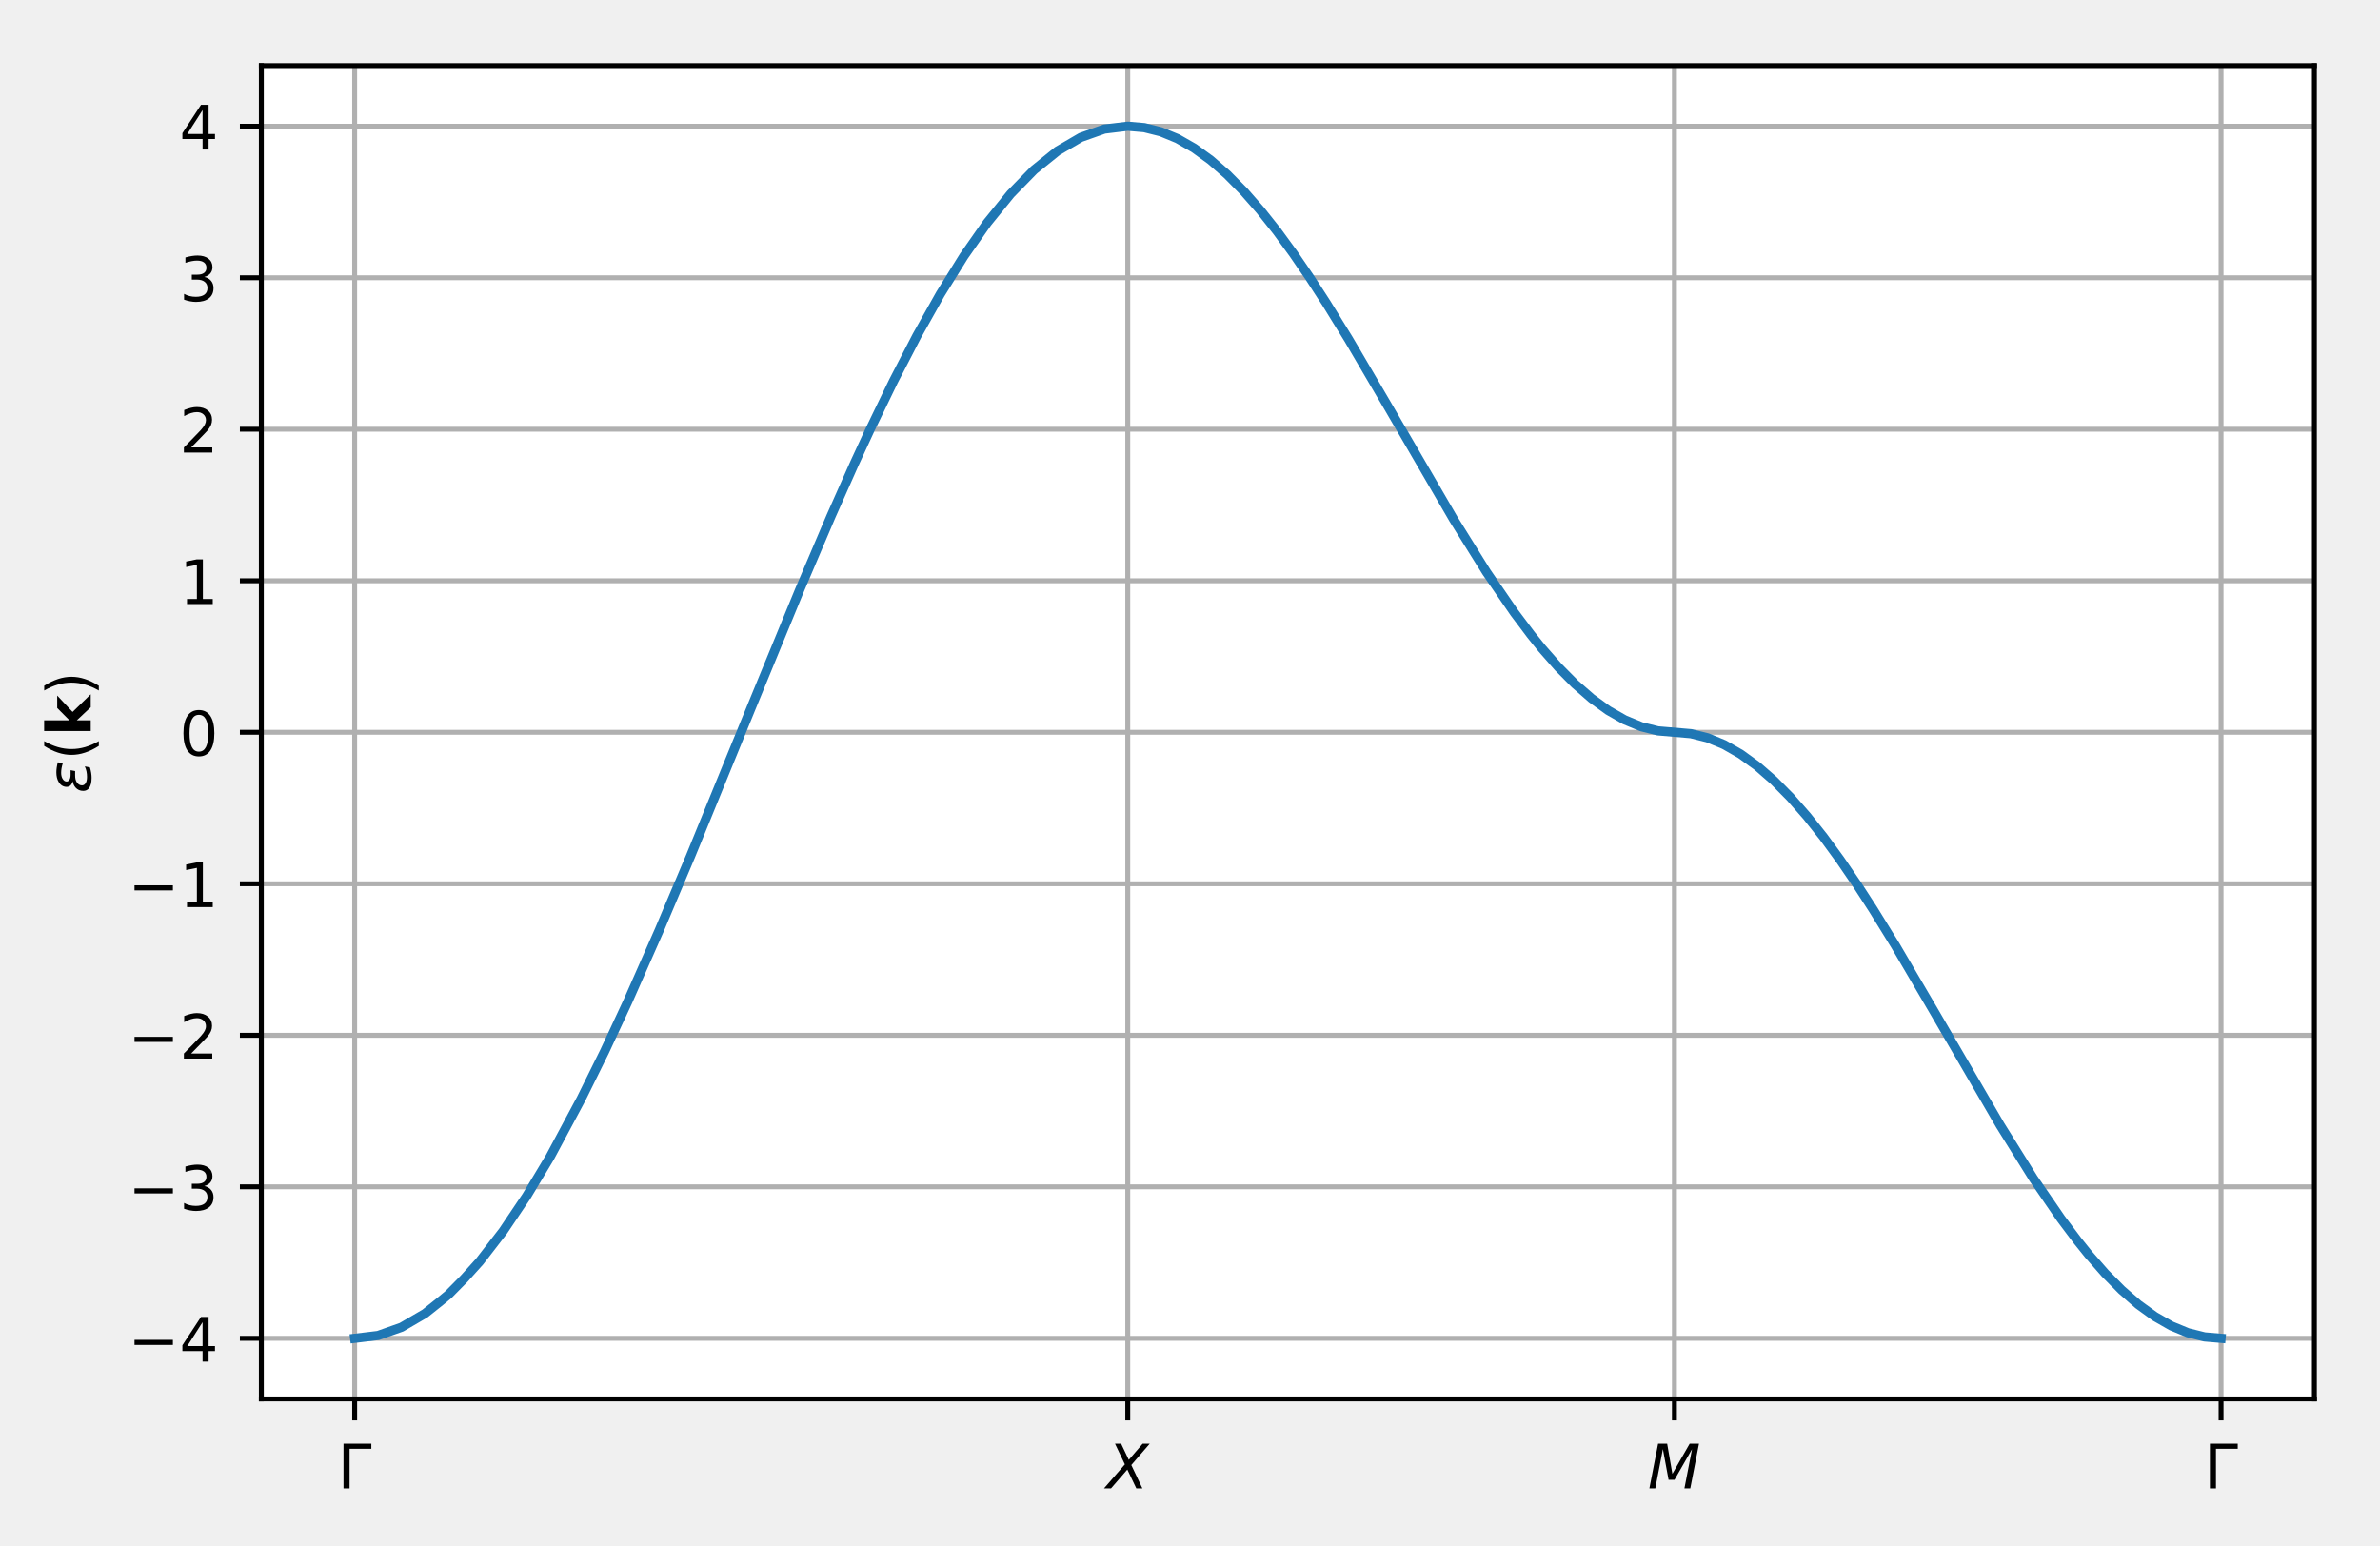
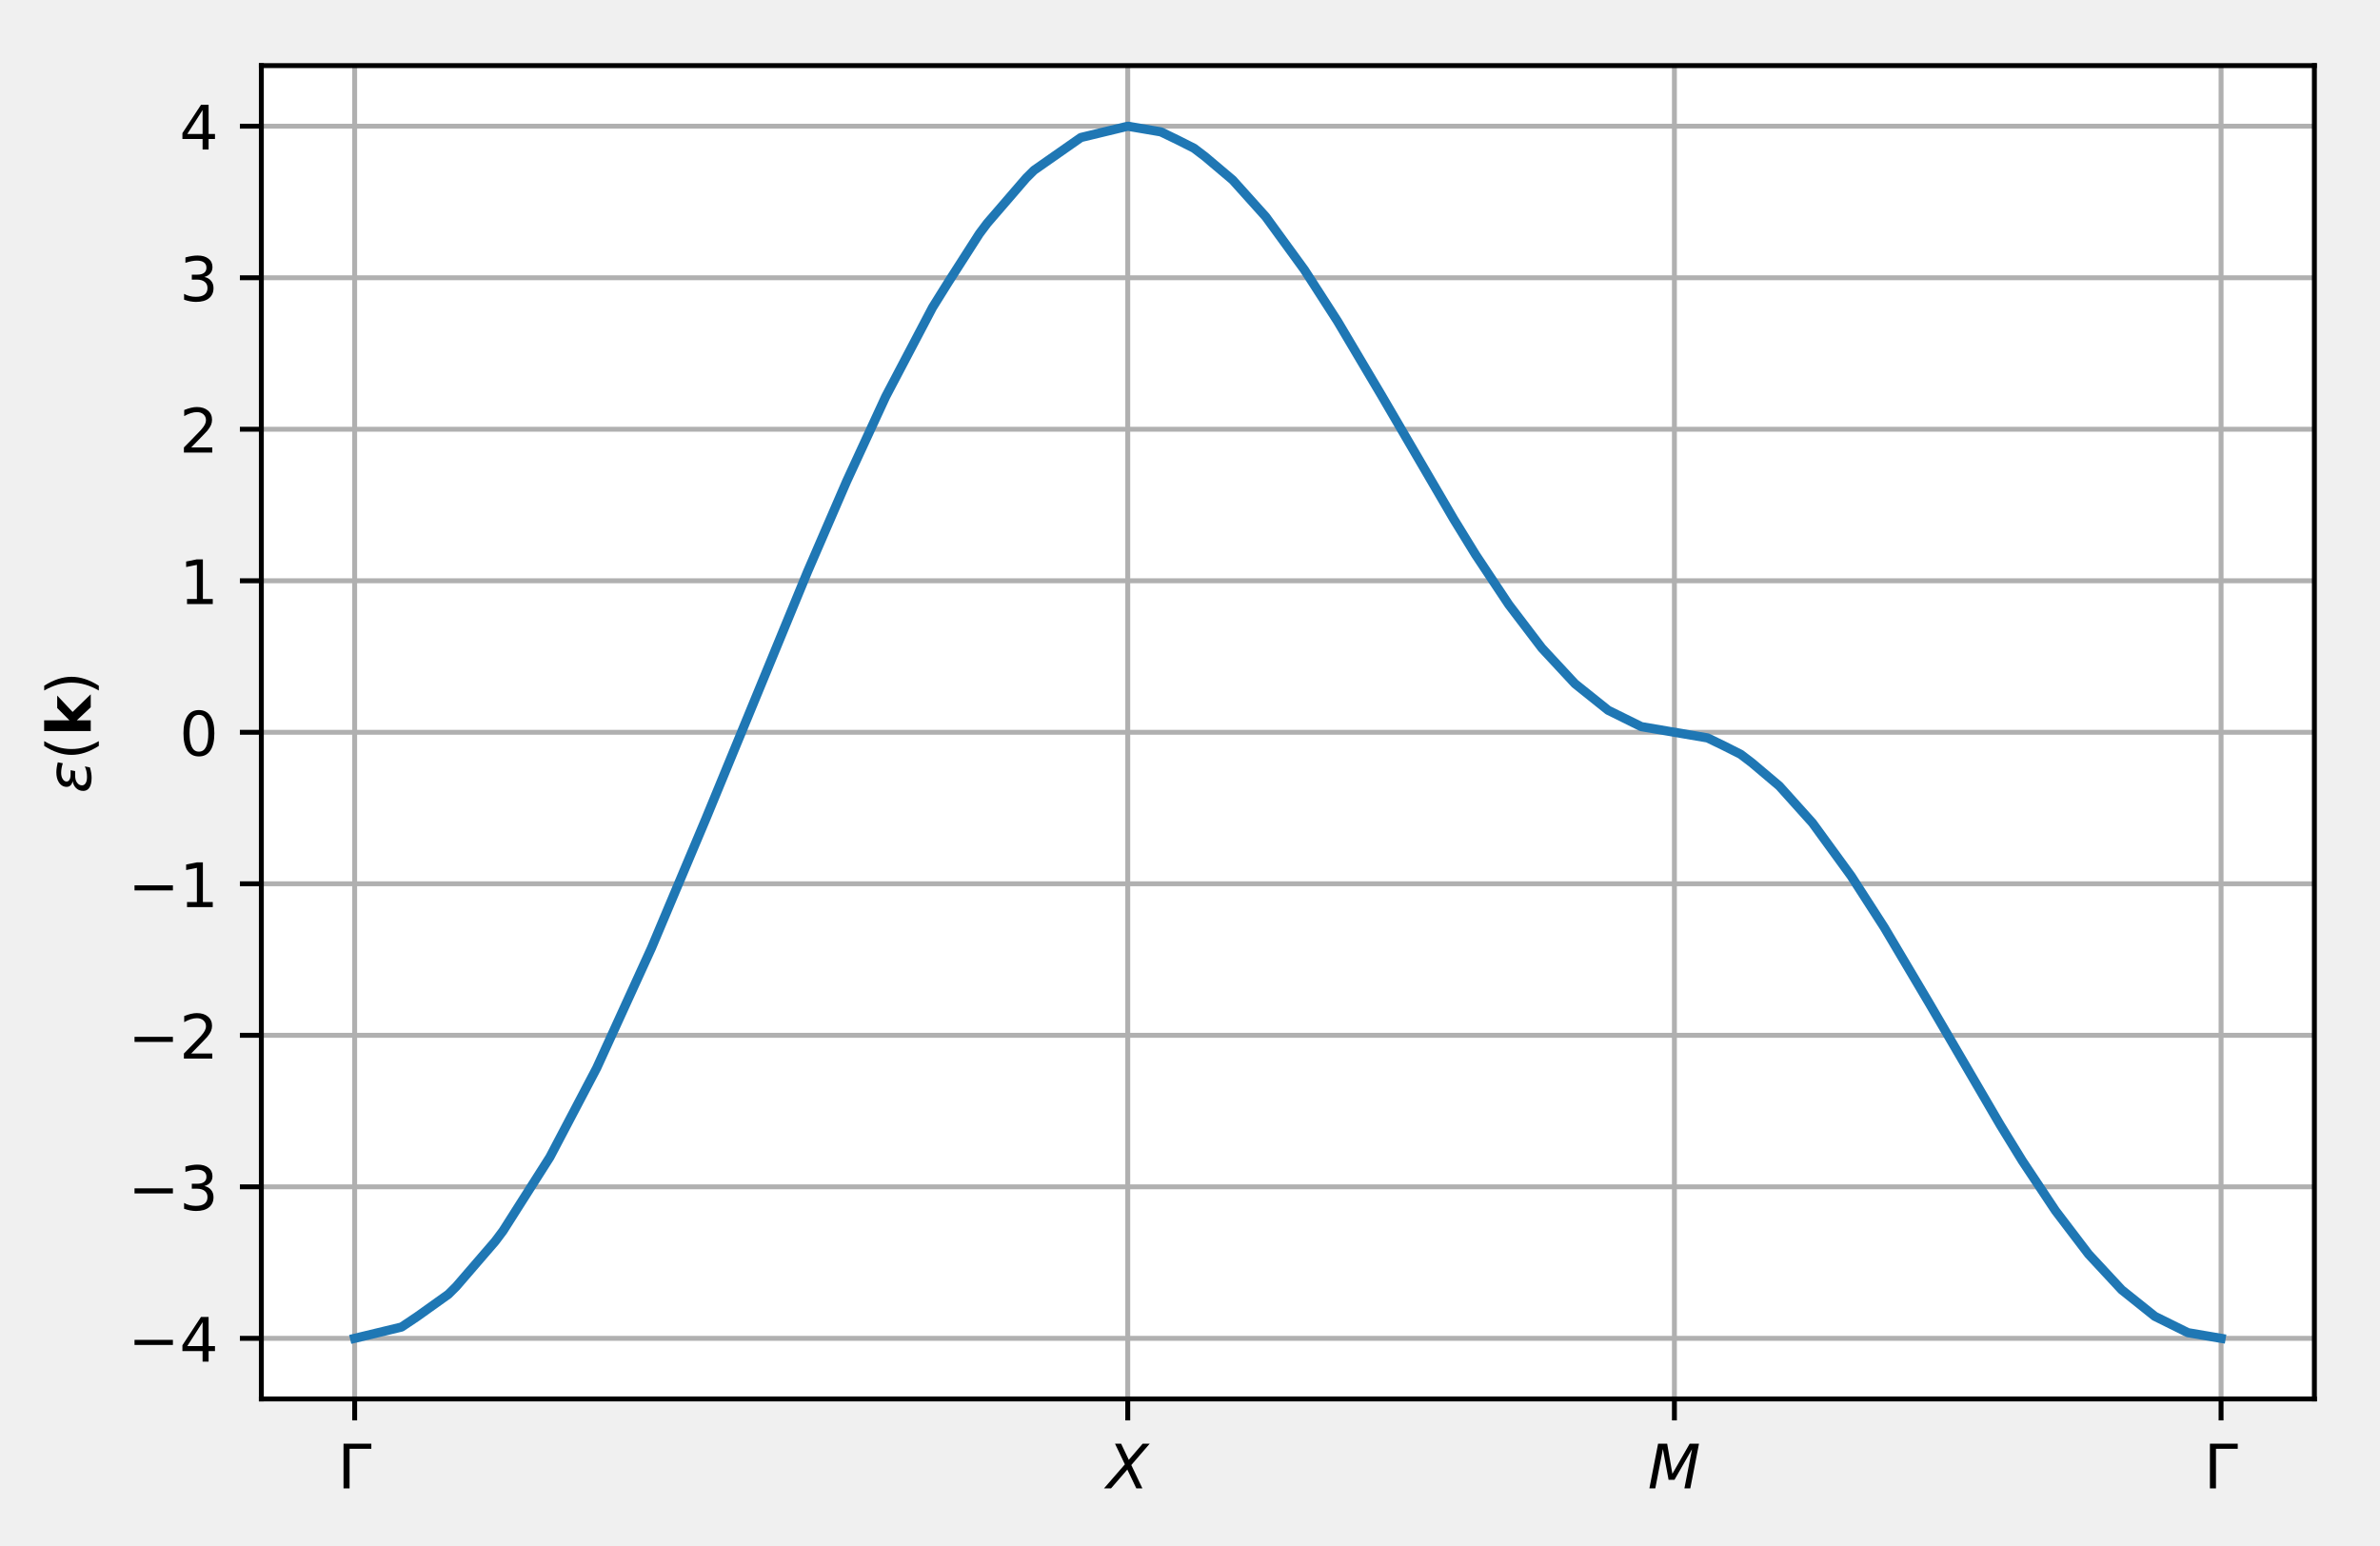
<svg xmlns="http://www.w3.org/2000/svg" xmlns:xlink="http://www.w3.org/1999/xlink" height="252.018pt" version="1.1" viewBox="0 0 388.12 252.018" width="388.12pt">
  <defs>
    <style type="text/css">
*{stroke-linecap:butt;stroke-linejoin:round;}
  </style>
  </defs>
  <g id="figure_1">
    <g id="patch_1">
      <path d="M 0 252.018  L 388.12 252.018  L 388.12 0  L 0 0  z " style="fill:none;" />
    </g>
    <g id="axes_1">
      <g id="patch_2">
        <path d="M 42.62 228.14  L 377.42 228.14  L 377.42 10.7  L 42.62 10.7  z " style="fill:#ffffff;" />
      </g>
      <g id="matplotlib.axis_1">
        <g id="xtick_1">
          <g id="line2d_1">
-             <path clip-path="url(#p957ed9095c)" d="M 57.838 228.14  L 57.838 10.7  " style="fill:none;stroke:#b0b0b0;stroke-linecap:square;stroke-width:0.8;" />
+             <path clip-path="url(#p48d134c57f)" d="M 57.838 228.14  L 57.838 10.7  " style="fill:none;stroke:#b0b0b0;stroke-linecap:square;stroke-width:0.8;" />
          </g>
          <g id="line2d_2">
            <defs>
-               <path d="M 0 0  L 0 3.5  " id="mb295e976ca" style="stroke:#000000;stroke-width:0.8;" />
-             </defs>
-             <g>
-               <use style="stroke:#000000;stroke-width:0.8;" x="57.838" xlink:href="#mb295e976ca" y="228.14" />
+               <path d="M 0 0  L 0 3.5  " id="m91b200043a" style="stroke:#000000;stroke-width:0.8;" />
+             </defs>
+             <g>
+               <use style="stroke:#000000;stroke-width:0.8;" x="57.838" xlink:href="#m91b200043a" y="228.14" />
            </g>
          </g>
          <g id="text_1">
            <defs>
              <path d="M 9.812 0  L 9.812 72.906  L 55.172 72.906  L 55.172 64.594  L 19.672 64.594  L 19.672 0  z " id="DejaVuSans-393" />
            </defs>
            <g transform="translate(55.03849 242.7384)scale(0.1 -0.1)">
              <use transform="translate(0 0.09375)" xlink:href="#DejaVuSans-393" />
            </g>
          </g>
        </g>
        <g id="xtick_2">
          <g id="line2d_3">
-             <path clip-path="url(#p957ed9095c)" d="M 183.91 228.14  L 183.91 10.7  " style="fill:none;stroke:#b0b0b0;stroke-linecap:square;stroke-width:0.8;" />
+             <path clip-path="url(#p48d134c57f)" d="M 183.91 228.14  L 183.91 10.7  " style="fill:none;stroke:#b0b0b0;stroke-linecap:square;stroke-width:0.8;" />
          </g>
          <g id="line2d_4">
            <g>
-               <use style="stroke:#000000;stroke-width:0.8;" x="183.91" xlink:href="#mb295e976ca" y="228.14" />
+               <use style="stroke:#000000;stroke-width:0.8;" x="183.91" xlink:href="#m91b200043a" y="228.14" />
            </g>
          </g>
          <g id="text_2">
            <defs>
              <path d="M 13.719 72.906  L 23.688 72.906  L 36.188 46.578  L 58.797 72.906  L 70.312 72.906  L 40.281 38.094  L 58.406 0  L 48.484 0  L 33.797 30.719  L 7.172 0  L -4.297 0  L 29.781 39.203  z " id="DejaVuSans-Oblique-58" />
            </defs>
            <g transform="translate(180.46 242.7384)scale(0.1 -0.1)">
              <use transform="translate(0 0.09375)" xlink:href="#DejaVuSans-Oblique-58" />
            </g>
          </g>
        </g>
        <g id="xtick_3">
          <g id="line2d_5">
-             <path clip-path="url(#p957ed9095c)" d="M 273.056 228.14  L 273.056 10.7  " style="fill:none;stroke:#b0b0b0;stroke-linecap:square;stroke-width:0.8;" />
+             <path clip-path="url(#p48d134c57f)" d="M 273.056 228.14  L 273.056 10.7  " style="fill:none;stroke:#b0b0b0;stroke-linecap:square;stroke-width:0.8;" />
          </g>
          <g id="line2d_6">
            <g>
-               <use style="stroke:#000000;stroke-width:0.8;" x="273.056" xlink:href="#mb295e976ca" y="228.14" />
+               <use style="stroke:#000000;stroke-width:0.8;" x="273.056" xlink:href="#m91b200043a" y="228.14" />
            </g>
          </g>
          <g id="text_3">
            <defs>
              <path d="M 16.891 72.906  L 31.688 72.906  L 40.188 23.781  L 68.406 72.906  L 83.594 72.906  L 69.391 0  L 59.812 0  L 72.219 63.922  L 43.609 14.016  L 33.984 14.016  L 24.703 64.109  L 12.312 0  L 2.688 0  z " id="DejaVuSans-Oblique-4d" />
            </defs>
            <g transform="translate(268.7061 242.7384)scale(0.1 -0.1)">
              <use transform="translate(0 0.09375)" xlink:href="#DejaVuSans-Oblique-4d" />
            </g>
          </g>
        </g>
        <g id="xtick_4">
          <g id="line2d_7">
-             <path clip-path="url(#p957ed9095c)" d="M 362.202 228.14  L 362.202 10.7  " style="fill:none;stroke:#b0b0b0;stroke-linecap:square;stroke-width:0.8;" />
+             <path clip-path="url(#p48d134c57f)" d="M 362.202 228.14  L 362.202 10.7  " style="fill:none;stroke:#b0b0b0;stroke-linecap:square;stroke-width:0.8;" />
          </g>
          <g id="line2d_8">
            <g>
-               <use style="stroke:#000000;stroke-width:0.8;" x="362.202" xlink:href="#mb295e976ca" y="228.14" />
+               <use style="stroke:#000000;stroke-width:0.8;" x="362.202" xlink:href="#m91b200043a" y="228.14" />
            </g>
          </g>
          <g id="text_4">
            <g transform="translate(359.4021 242.7384)scale(0.1 -0.1)">
              <use transform="translate(0 0.09375)" xlink:href="#DejaVuSans-393" />
            </g>
          </g>
        </g>
      </g>
      <g id="matplotlib.axis_2">
        <g id="ytick_1">
          <g id="line2d_9">
-             <path clip-path="url(#p957ed9095c)" d="M 42.62 218.256  L 377.42 218.256  " style="fill:none;stroke:#b0b0b0;stroke-linecap:square;stroke-width:0.8;" />
+             <path clip-path="url(#p48d134c57f)" d="M 42.62 218.256  L 377.42 218.256  " style="fill:none;stroke:#b0b0b0;stroke-linecap:square;stroke-width:0.8;" />
          </g>
          <g id="line2d_10">
            <defs>
-               <path d="M 0 0  L -3.5 0  " id="md07738a075" style="stroke:#000000;stroke-width:0.8;" />
-             </defs>
-             <g>
-               <use style="stroke:#000000;stroke-width:0.8;" x="42.62" xlink:href="#md07738a075" y="218.256" />
+               <path d="M 0 0  L -3.5 0  " id="m6d31294171" style="stroke:#000000;stroke-width:0.8;" />
+             </defs>
+             <g>
+               <use style="stroke:#000000;stroke-width:0.8;" x="42.62" xlink:href="#m6d31294171" y="218.256" />
            </g>
          </g>
          <g id="text_5">
            <defs>
              <path d="M 10.594 35.5  L 73.188 35.5  L 73.188 27.203  L 10.594 27.203  z " id="DejaVuSans-2212" />
              <path d="M 37.797 64.312  L 12.891 25.391  L 37.797 25.391  z M 35.203 72.906  L 47.609 72.906  L 47.609 25.391  L 58.016 25.391  L 58.016 17.188  L 47.609 17.188  L 47.609 0  L 37.797 0  L 37.797 17.188  L 4.891 17.188  L 4.891 26.703  z " id="DejaVuSans-34" />
            </defs>
            <g transform="translate(20.87813 222.0556)scale(0.1 -0.1)">
              <use xlink:href="#DejaVuSans-2212" />
              <use x="83.789" xlink:href="#DejaVuSans-34" />
            </g>
          </g>
        </g>
        <g id="ytick_2">
          <g id="line2d_11">
-             <path clip-path="url(#p957ed9095c)" d="M 42.62 193.547  L 377.42 193.547  " style="fill:none;stroke:#b0b0b0;stroke-linecap:square;stroke-width:0.8;" />
+             <path clip-path="url(#p48d134c57f)" d="M 42.62 193.547  L 377.42 193.547  " style="fill:none;stroke:#b0b0b0;stroke-linecap:square;stroke-width:0.8;" />
          </g>
          <g id="line2d_12">
            <g>
-               <use style="stroke:#000000;stroke-width:0.8;" x="42.62" xlink:href="#md07738a075" y="193.547" />
+               <use style="stroke:#000000;stroke-width:0.8;" x="42.62" xlink:href="#m6d31294171" y="193.547" />
            </g>
          </g>
          <g id="text_6">
            <defs>
              <path d="M 40.578 39.312  Q 47.656 37.797 51.625 33  Q 55.609 28.219 55.609 21.188  Q 55.609 10.406 48.188 4.484  Q 40.766 -1.422 27.094 -1.422  Q 22.516 -1.422 17.656 -0.516  Q 12.797 0.391 7.625 2.203  L 7.625 11.719  Q 11.719 9.328 16.594 8.109  Q 21.484 6.891 26.812 6.891  Q 36.078 6.891 40.938 10.547  Q 45.797 14.203 45.797 21.188  Q 45.797 27.641 41.281 31.266  Q 36.766 34.906 28.719 34.906  L 20.219 34.906  L 20.219 43.016  L 29.109 43.016  Q 36.375 43.016 40.234 45.922  Q 44.094 48.828 44.094 54.297  Q 44.094 59.906 40.109 62.906  Q 36.141 65.922 28.719 65.922  Q 24.656 65.922 20.016 65.031  Q 15.375 64.156 9.812 62.312  L 9.812 71.094  Q 15.438 72.656 20.344 73.438  Q 25.25 74.219 29.594 74.219  Q 40.828 74.219 47.359 69.109  Q 53.906 64.016 53.906 55.328  Q 53.906 49.266 50.438 45.094  Q 46.969 40.922 40.578 39.312  z " id="DejaVuSans-33" />
            </defs>
            <g transform="translate(20.87813 197.3465)scale(0.1 -0.1)">
              <use xlink:href="#DejaVuSans-2212" />
              <use x="83.789" xlink:href="#DejaVuSans-33" />
            </g>
          </g>
        </g>
        <g id="ytick_3">
          <g id="line2d_13">
-             <path clip-path="url(#p957ed9095c)" d="M 42.62 168.838  L 377.42 168.838  " style="fill:none;stroke:#b0b0b0;stroke-linecap:square;stroke-width:0.8;" />
+             <path clip-path="url(#p48d134c57f)" d="M 42.62 168.838  L 377.42 168.838  " style="fill:none;stroke:#b0b0b0;stroke-linecap:square;stroke-width:0.8;" />
          </g>
          <g id="line2d_14">
            <g>
-               <use style="stroke:#000000;stroke-width:0.8;" x="42.62" xlink:href="#md07738a075" y="168.838" />
+               <use style="stroke:#000000;stroke-width:0.8;" x="42.62" xlink:href="#m6d31294171" y="168.838" />
            </g>
          </g>
          <g id="text_7">
            <defs>
              <path d="M 19.188 8.297  L 53.609 8.297  L 53.609 0  L 7.328 0  L 7.328 8.297  Q 12.938 14.109 22.625 23.891  Q 32.328 33.688 34.812 36.531  Q 39.547 41.844 41.422 45.531  Q 43.312 49.219 43.312 52.781  Q 43.312 58.594 39.234 62.25  Q 35.156 65.922 28.609 65.922  Q 23.969 65.922 18.812 64.312  Q 13.672 62.703 7.812 59.422  L 7.812 69.391  Q 13.766 71.781 18.938 73  Q 24.125 74.219 28.422 74.219  Q 39.75 74.219 46.484 68.547  Q 53.219 62.891 53.219 53.422  Q 53.219 48.922 51.531 44.891  Q 49.859 40.875 45.406 35.406  Q 44.188 33.984 37.641 27.219  Q 31.109 20.453 19.188 8.297  z " id="DejaVuSans-32" />
            </defs>
            <g transform="translate(20.87813 172.6374)scale(0.1 -0.1)">
              <use xlink:href="#DejaVuSans-2212" />
              <use x="83.789" xlink:href="#DejaVuSans-32" />
            </g>
          </g>
        </g>
        <g id="ytick_4">
          <g id="line2d_15">
-             <path clip-path="url(#p957ed9095c)" d="M 42.62 144.129  L 377.42 144.129  " style="fill:none;stroke:#b0b0b0;stroke-linecap:square;stroke-width:0.8;" />
+             <path clip-path="url(#p48d134c57f)" d="M 42.62 144.129  L 377.42 144.129  " style="fill:none;stroke:#b0b0b0;stroke-linecap:square;stroke-width:0.8;" />
          </g>
          <g id="line2d_16">
            <g>
-               <use style="stroke:#000000;stroke-width:0.8;" x="42.62" xlink:href="#md07738a075" y="144.129" />
+               <use style="stroke:#000000;stroke-width:0.8;" x="42.62" xlink:href="#m6d31294171" y="144.129" />
            </g>
          </g>
          <g id="text_8">
            <defs>
              <path d="M 12.406 8.297  L 28.516 8.297  L 28.516 63.922  L 10.984 60.406  L 10.984 69.391  L 28.422 72.906  L 38.281 72.906  L 38.281 8.297  L 54.391 8.297  L 54.391 0  L 12.406 0  z " id="DejaVuSans-31" />
            </defs>
            <g transform="translate(20.87813 147.9283)scale(0.1 -0.1)">
              <use xlink:href="#DejaVuSans-2212" />
              <use x="83.789" xlink:href="#DejaVuSans-31" />
            </g>
          </g>
        </g>
        <g id="ytick_5">
          <g id="line2d_17">
-             <path clip-path="url(#p957ed9095c)" d="M 42.62 119.42  L 377.42 119.42  " style="fill:none;stroke:#b0b0b0;stroke-linecap:square;stroke-width:0.8;" />
+             <path clip-path="url(#p48d134c57f)" d="M 42.62 119.42  L 377.42 119.42  " style="fill:none;stroke:#b0b0b0;stroke-linecap:square;stroke-width:0.8;" />
          </g>
          <g id="line2d_18">
            <g>
-               <use style="stroke:#000000;stroke-width:0.8;" x="42.62" xlink:href="#md07738a075" y="119.42" />
+               <use style="stroke:#000000;stroke-width:0.8;" x="42.62" xlink:href="#m6d31294171" y="119.42" />
            </g>
          </g>
          <g id="text_9">
            <defs>
              <path d="M 31.781 66.406  Q 24.172 66.406 20.328 58.906  Q 16.5 51.422 16.5 36.375  Q 16.5 21.391 20.328 13.891  Q 24.172 6.391 31.781 6.391  Q 39.453 6.391 43.281 13.891  Q 47.125 21.391 47.125 36.375  Q 47.125 51.422 43.281 58.906  Q 39.453 66.406 31.781 66.406  z M 31.781 74.219  Q 44.047 74.219 50.516 64.516  Q 56.984 54.828 56.984 36.375  Q 56.984 17.969 50.516 8.266  Q 44.047 -1.422 31.781 -1.422  Q 19.531 -1.422 13.062 8.266  Q 6.594 17.969 6.594 36.375  Q 6.594 54.828 13.062 64.516  Q 19.531 74.219 31.781 74.219  z " id="DejaVuSans-30" />
            </defs>
            <g transform="translate(29.25781 123.2192)scale(0.1 -0.1)">
              <use xlink:href="#DejaVuSans-30" />
            </g>
          </g>
        </g>
        <g id="ytick_6">
          <g id="line2d_19">
-             <path clip-path="url(#p957ed9095c)" d="M 42.62 94.711  L 377.42 94.711  " style="fill:none;stroke:#b0b0b0;stroke-linecap:square;stroke-width:0.8;" />
+             <path clip-path="url(#p48d134c57f)" d="M 42.62 94.711  L 377.42 94.711  " style="fill:none;stroke:#b0b0b0;stroke-linecap:square;stroke-width:0.8;" />
          </g>
          <g id="line2d_20">
            <g>
-               <use style="stroke:#000000;stroke-width:0.8;" x="42.62" xlink:href="#md07738a075" y="94.711" />
+               <use style="stroke:#000000;stroke-width:0.8;" x="42.62" xlink:href="#m6d31294171" y="94.711" />
            </g>
          </g>
          <g id="text_10">
            <g transform="translate(29.25781 98.51013)scale(0.1 -0.1)">
              <use xlink:href="#DejaVuSans-31" />
            </g>
          </g>
        </g>
        <g id="ytick_7">
          <g id="line2d_21">
-             <path clip-path="url(#p957ed9095c)" d="M 42.62 70.002  L 377.42 70.002  " style="fill:none;stroke:#b0b0b0;stroke-linecap:square;stroke-width:0.8;" />
+             <path clip-path="url(#p48d134c57f)" d="M 42.62 70.002  L 377.42 70.002  " style="fill:none;stroke:#b0b0b0;stroke-linecap:square;stroke-width:0.8;" />
          </g>
          <g id="line2d_22">
            <g>
-               <use style="stroke:#000000;stroke-width:0.8;" x="42.62" xlink:href="#md07738a075" y="70.002" />
+               <use style="stroke:#000000;stroke-width:0.8;" x="42.62" xlink:href="#m6d31294171" y="70.002" />
            </g>
          </g>
          <g id="text_11">
            <g transform="translate(29.25781 73.80104)scale(0.1 -0.1)">
              <use xlink:href="#DejaVuSans-32" />
            </g>
          </g>
        </g>
        <g id="ytick_8">
          <g id="line2d_23">
-             <path clip-path="url(#p957ed9095c)" d="M 42.62 45.293  L 377.42 45.293  " style="fill:none;stroke:#b0b0b0;stroke-linecap:square;stroke-width:0.8;" />
+             <path clip-path="url(#p48d134c57f)" d="M 42.62 45.293  L 377.42 45.293  " style="fill:none;stroke:#b0b0b0;stroke-linecap:square;stroke-width:0.8;" />
          </g>
          <g id="line2d_24">
            <g>
-               <use style="stroke:#000000;stroke-width:0.8;" x="42.62" xlink:href="#md07738a075" y="45.293" />
+               <use style="stroke:#000000;stroke-width:0.8;" x="42.62" xlink:href="#m6d31294171" y="45.293" />
            </g>
          </g>
          <g id="text_12">
            <g transform="translate(29.25781 49.09195)scale(0.1 -0.1)">
              <use xlink:href="#DejaVuSans-33" />
            </g>
          </g>
        </g>
        <g id="ytick_9">
          <g id="line2d_25">
-             <path clip-path="url(#p957ed9095c)" d="M 42.62 20.584  L 377.42 20.584  " style="fill:none;stroke:#b0b0b0;stroke-linecap:square;stroke-width:0.8;" />
+             <path clip-path="url(#p48d134c57f)" d="M 42.62 20.584  L 377.42 20.584  " style="fill:none;stroke:#b0b0b0;stroke-linecap:square;stroke-width:0.8;" />
          </g>
          <g id="line2d_26">
            <g>
-               <use style="stroke:#000000;stroke-width:0.8;" x="42.62" xlink:href="#md07738a075" y="20.584" />
+               <use style="stroke:#000000;stroke-width:0.8;" x="42.62" xlink:href="#m6d31294171" y="20.584" />
            </g>
          </g>
          <g id="text_13">
            <g transform="translate(29.25781 24.38285)scale(0.1 -0.1)">
              <use xlink:href="#DejaVuSans-34" />
            </g>
          </g>
        </g>
        <g id="text_14">
          <defs>
            <path d="M 19.734 29.5  Q 14.453 30.672 12.156 33.844  Q 10.453 36.078 10.453 39.109  Q 10.453 47.406 18.359 52.25  Q 24.609 56.062 34.188 56.062  Q 37.891 56.062 41.938 55.469  Q 46 54.891 50.531 53.719  L 48.969 45.562  Q 44.484 46.969 40.719 47.609  Q 36.859 48.25 33.406 48.25  Q 27.594 48.25 23.781 46  Q 19.188 43.312 19.188 39.406  Q 19.188 36.812 21.578 35.016  Q 24.422 32.859 30.078 32.859  L 37.641 32.859  L 36.234 25.438  L 29 25.438  Q 22.266 25.438 18.312 22.953  Q 12.938 19.578 12.938 14.312  Q 12.938 10.984 15.828 8.797  Q 19.438 6.062 26.812 6.062  Q 31.344 6.062 35.688 6.938  Q 40.047 7.859 43.844 9.672  L 42.188 1.312  Q 37.547 -0.047 33.297 -0.734  Q 29.047 -1.422 25.141 -1.422  Q 13.531 -1.422 8.062 3.031  Q 3.906 6.453 3.906 12.203  Q 3.906 19.969 9.375 24.75  Q 13.422 28.328 19.734 29.5  z " id="DejaVuSans-Oblique-3b5" />
            <path d="M 31 75.875  Q 24.469 64.656 21.281 53.656  Q 18.109 42.672 18.109 31.391  Q 18.109 20.125 21.312 9.062  Q 24.516 -2 31 -13.188  L 23.188 -13.188  Q 15.875 -1.703 12.234 9.375  Q 8.594 20.453 8.594 31.391  Q 8.594 42.281 12.203 53.312  Q 15.828 64.359 23.188 75.875  z " id="DejaVuSans-28" />
            <path d="M 8.406 75.984  L 25.875 75.984  L 25.875 34.625  L 46 54.688  L 66.312 54.688  L 39.594 29.594  L 68.406 0  L 47.219 0  L 25.875 22.797  L 25.875 0  L 8.406 0  z " id="DejaVuSans-Bold-6b" />
            <path d="M 8.016 75.875  L 15.828 75.875  Q 23.141 64.359 26.781 53.312  Q 30.422 42.281 30.422 31.391  Q 30.422 20.453 26.781 9.375  Q 23.141 -1.703 15.828 -13.188  L 8.016 -13.188  Q 14.5 -2 17.703 9.062  Q 20.906 20.125 20.906 31.391  Q 20.906 42.672 17.703 53.656  Q 14.5 64.656 8.016 75.875  z " id="DejaVuSans-29" />
          </defs>
          <g transform="translate(14.79844 129.37)rotate(-90)scale(0.1 -0.1)">
            <use transform="translate(0 0.015625)" xlink:href="#DejaVuSans-Oblique-3b5" />
            <use transform="translate(54.05273 0.015625)" xlink:href="#DejaVuSans-28" />
            <use transform="translate(93.06641 0.015625)" xlink:href="#DejaVuSans-Bold-6b" />
            <use transform="translate(159.5703 0.015625)" xlink:href="#DejaVuSans-29" />
          </g>
        </g>
      </g>
      <g id="line2d_27">
-         <path clip-path="url(#p957ed9095c)" d="M 57.838 218.256  L 61.659 217.795  L 65.479 216.444  L 69.3 214.215  L 71.846 212.185  L 73.12 211.129  L 75.667 208.555  L 78.214 205.73  L 82.034 200.782  L 85.854 195.098  L 89.675 188.727  L 94.769 179.209  L 98.589 171.473  L 102.409 163.266  L 107.503 151.708  L 112.597 139.652  L 122.784 114.723  L 130.425 96.146  L 135.519 84.18  L 139.339 75.574  L 141.886 70.056  L 145.707 62.149  L 149.527 54.759  L 153.347 47.953  L 157.168 41.793  L 160.988 36.334  L 164.808 31.626  L 168.629 27.711  L 172.449 24.625  L 176.269 22.396  L 180.09 21.045  L 183.91 20.584  L 183.91 20.584  L 186.611 20.814  L 189.313 21.49  L 192.014 22.604  L 194.716 24.147  L 197.417 26.105  L 200.118 28.459  L 202.82 31.188  L 205.521 34.268  L 208.223 37.671  L 210.924 41.366  L 213.625 45.32  L 216.327 49.496  L 219.929 55.334  L 226.232 66.088  L 237.037 84.67  L 242.44 93.339  L 246.943 99.897  L 249.644 103.494  L 251.445 105.735  L 254.146 108.815  L 256.848 111.545  L 259.549 113.899  L 262.251 115.856  L 264.952 117.399  L 267.653 118.514  L 270.355 119.189  L 275.757 119.651  L 278.459 120.326  L 281.16 121.441  L 283.862 122.984  L 286.563 124.941  L 289.264 127.295  L 291.966 130.025  L 294.667 133.105  L 297.369 136.508  L 300.07 140.203  L 302.771 144.156  L 305.473 148.332  L 309.075 154.17  L 315.378 164.924  L 326.184 183.506  L 331.586 192.176  L 336.089 198.733  L 338.79 202.33  L 340.591 204.572  L 343.292 207.652  L 345.994 210.381  L 348.695 212.735  L 351.397 214.693  L 354.098 216.236  L 356.799 217.35  L 359.501 218.026  L 362.202 218.256  L 362.202 218.256  " style="fill:none;stroke:#1f77b4;stroke-linecap:square;stroke-width:1.5;" />
+         <path clip-path="url(#p48d134c57f)" d="M 57.838 218.256  L 65.479 216.415  L 68.026 214.71  L 73.12 211.074  L 74.393 209.81  L 80.761 202.43  L 82.034 200.73  L 89.675 188.703  L 97.315 174.158  L 106.23 154.621  L 115.144 133.443  L 131.699 93.209  L 138.066 78.49  L 144.433 64.682  L 152.074 50.137  L 154.621 46.056  L 159.714 38.11  L 160.988 36.41  L 167.355 29.03  L 168.629 27.766  L 176.269 22.425  L 183.91 20.584  L 183.91 20.584  L 189.313 21.504  L 192.014 22.811  L 194.716 24.175  L 196.517 25.545  L 201.019 29.347  L 206.422 35.36  L 212.725 44.014  L 218.128 52.401  L 225.331 64.548  L 237.037 84.606  L 240.639 90.467  L 246.042 98.592  L 251.445 105.691  L 256.848 111.507  L 262.251 115.829  L 267.653 118.499  L 278.459 120.341  L 281.16 121.648  L 283.862 123.011  L 285.663 124.381  L 290.165 128.183  L 295.568 134.197  L 301.871 142.85  L 307.274 151.238  L 314.477 163.385  L 326.184 183.442  L 329.785 189.303  L 335.188 197.428  L 340.591 204.527  L 345.994 210.343  L 351.397 214.665  L 356.799 217.336  L 362.202 218.256  L 362.202 218.256  " style="fill:none;stroke:#1f77b4;stroke-linecap:square;stroke-width:1.5;" />
      </g>
      <g id="patch_3">
        <path d="M 42.62 228.14  L 42.62 10.7  " style="fill:none;stroke:#000000;stroke-linecap:square;stroke-linejoin:miter;stroke-width:0.8;" />
      </g>
      <g id="patch_4">
        <path d="M 377.42 228.14  L 377.42 10.7  " style="fill:none;stroke:#000000;stroke-linecap:square;stroke-linejoin:miter;stroke-width:0.8;" />
      </g>
      <g id="patch_5">
        <path d="M 42.62 228.14  L 377.42 228.14  " style="fill:none;stroke:#000000;stroke-linecap:square;stroke-linejoin:miter;stroke-width:0.8;" />
      </g>
      <g id="patch_6">
        <path d="M 42.62 10.7  L 377.42 10.7  " style="fill:none;stroke:#000000;stroke-linecap:square;stroke-linejoin:miter;stroke-width:0.8;" />
      </g>
    </g>
  </g>
  <defs>
-     <clipPath id="p957ed9095c">
+     <clipPath id="p48d134c57f">
      <rect height="217.44" width="334.8" x="42.62" y="10.7" />
    </clipPath>
  </defs>
</svg>
